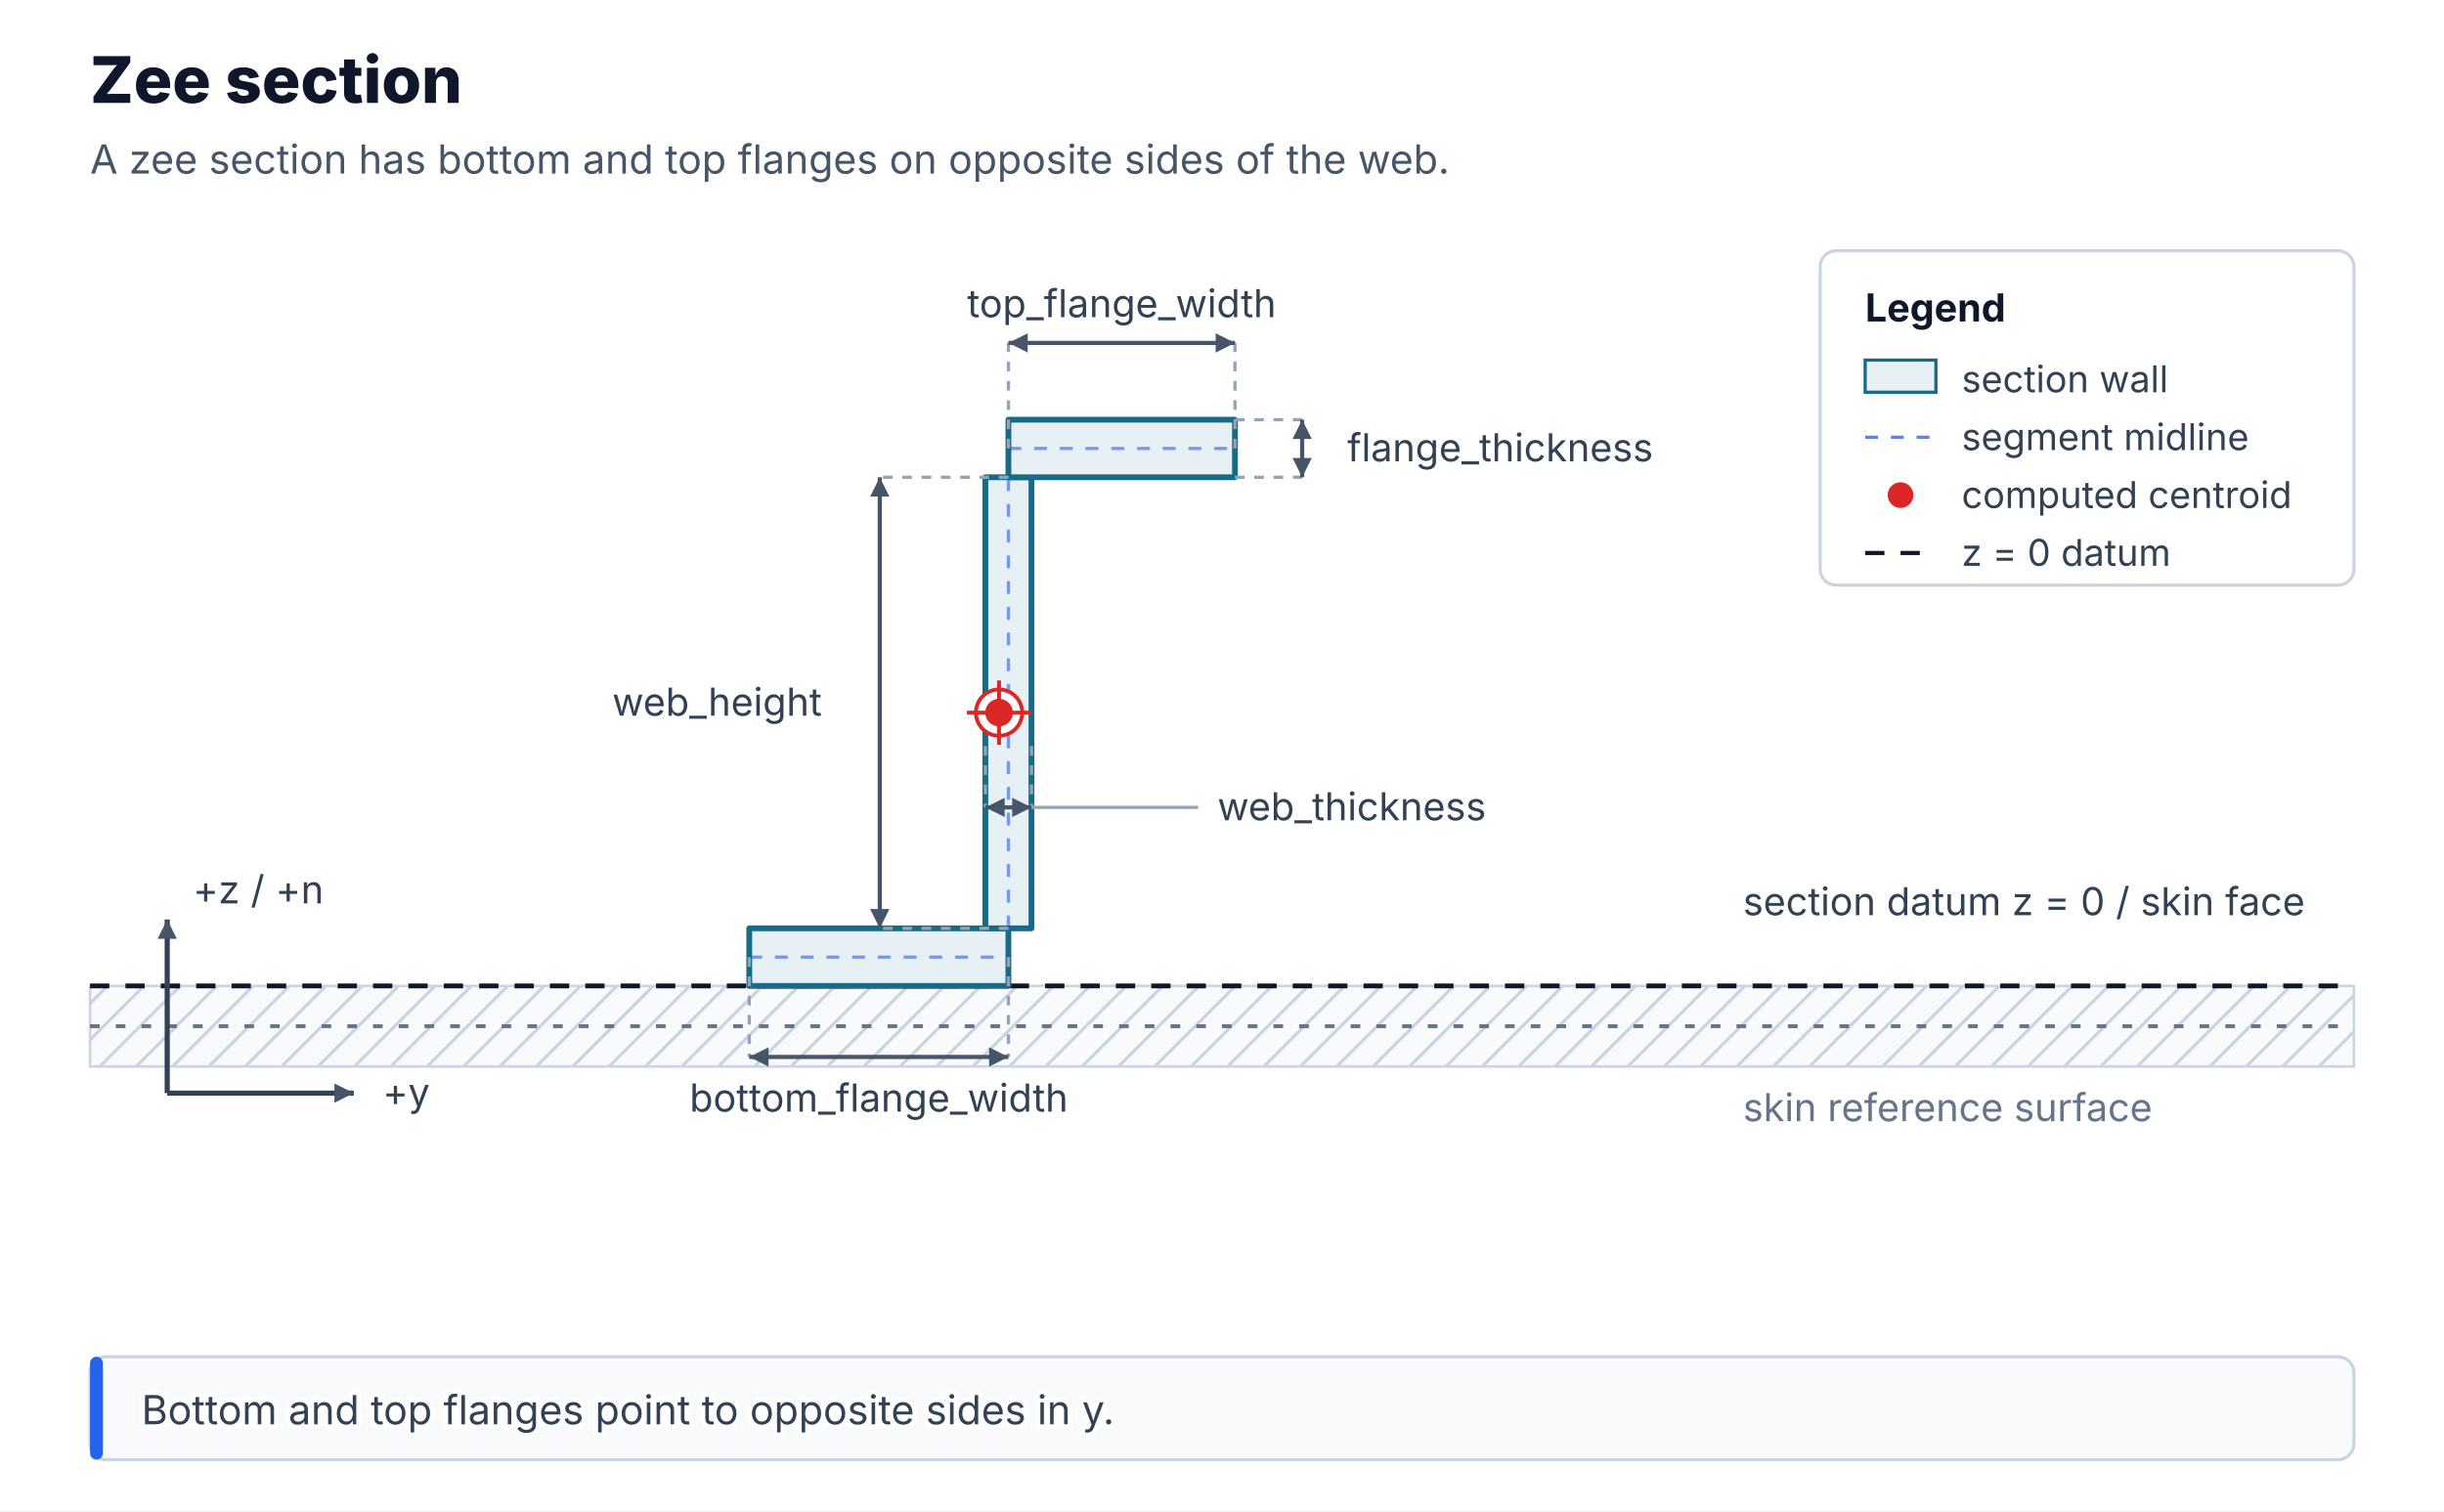
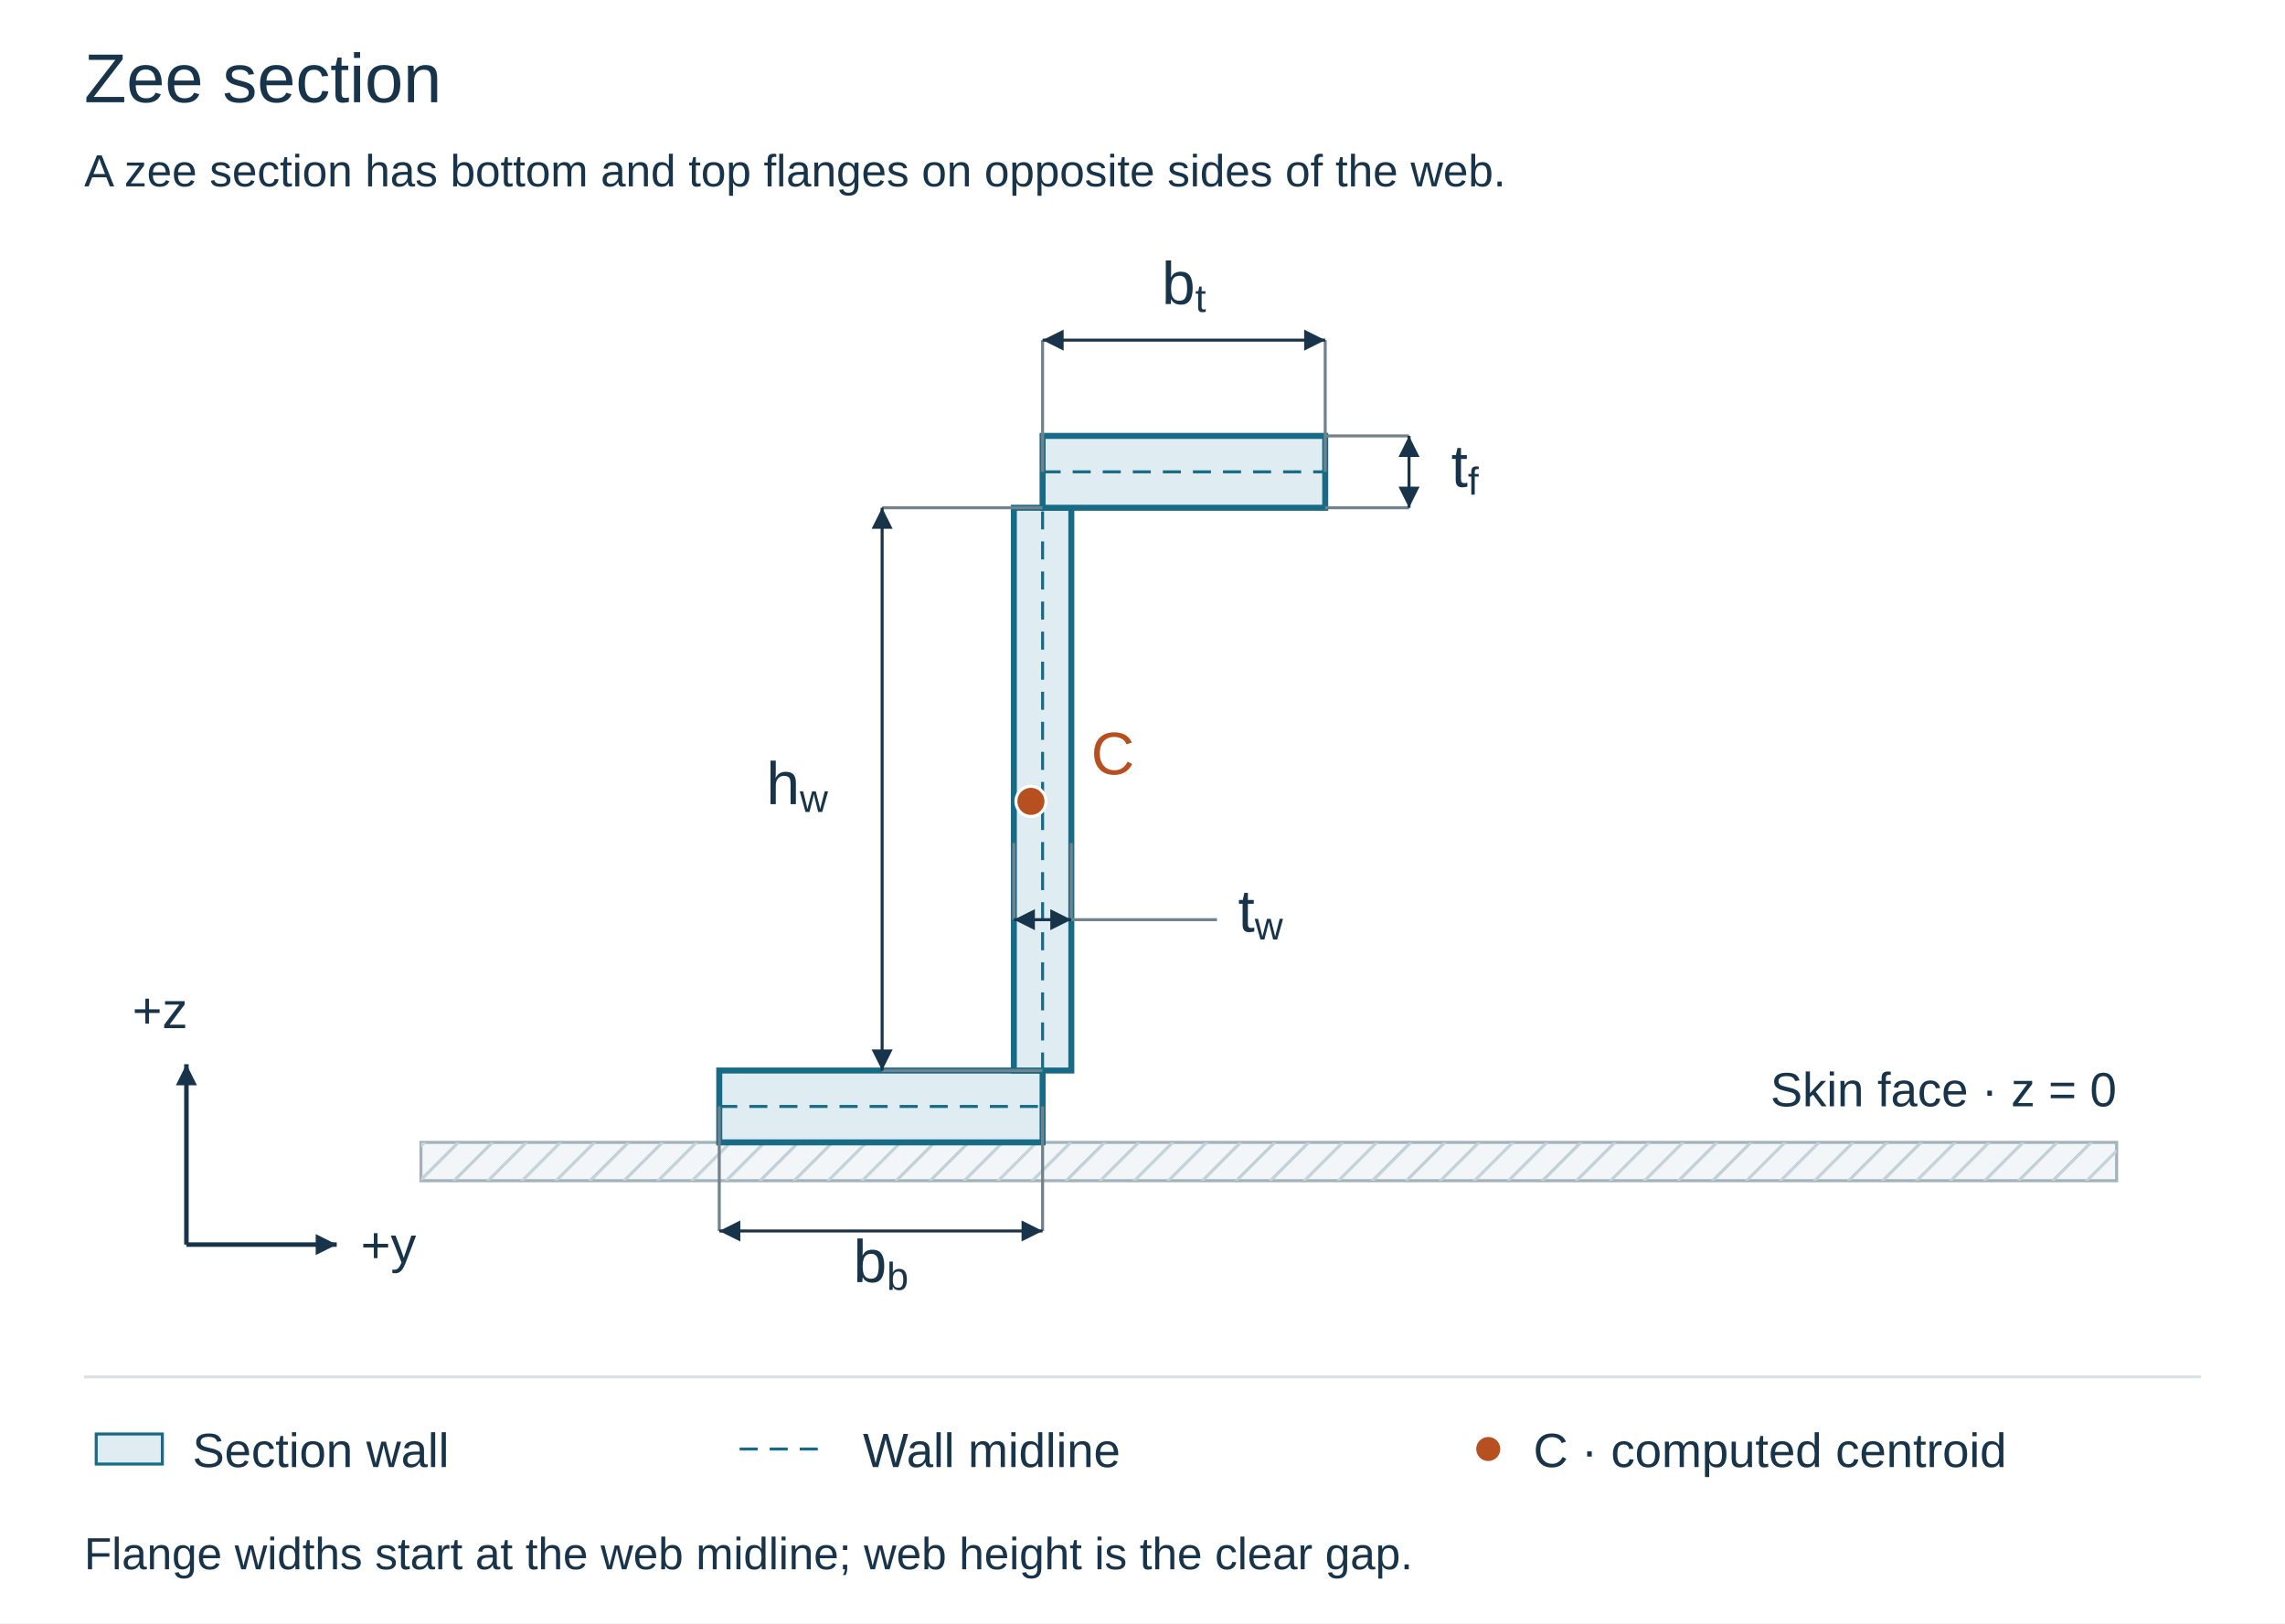
- <svg xmlns="http://www.w3.org/2000/svg" viewBox="0 0 760 470" role="img" aria-labelledby="title desc">
+ <svg xmlns="http://www.w3.org/2000/svg" viewBox="0 0 760 540" role="img" aria-labelledby="title desc">
  <defs>
-     <pattern id="skin-hatch" width="8" height="8" patternUnits="userSpaceOnUse" patternTransform="rotate(45)">
-       <rect width="8" height="8" fill="#f8fafc" />
-       <line x1="0" y1="0" x2="0" y2="8" stroke="#cbd5e1" stroke-width="2" />
+     <marker id="arrow" viewBox="0 0 10 10" refX="10" refY="5" markerWidth="7" markerHeight="7" markerUnits="userSpaceOnUse" orient="auto-start-reverse">
+       <path d="M0 0L10 5L0 10Z" fill="#18344a" />
+     </marker>
+     <pattern id="hatch" width="8" height="8" patternUnits="userSpaceOnUse" patternTransform="rotate(45)">
+       <path d="M0 0V8" stroke="#bdcbd3" stroke-width="2" />
    </pattern>
-     <marker id="arrow" viewBox="0 0 10 10" refX="10" refY="5" markerWidth="6" markerHeight="6" markerUnits="userSpaceOnUse" orient="auto-start-reverse">
-       <path d="M 0 0 L 10 5 L 0 10 z" fill="#475569" />
-     </marker>
  </defs>
-   <rect x="0" y="0" width="760" height="470" fill="#ffffff" />
-   <text x="28" y="32" font-family="Inter, Arial, sans-serif" paint-order="stroke" stroke="#ffffff" stroke-width="3" stroke-linejoin="round" font-size="20" font-weight="760" letter-spacing="0" fill="#0f172a">Zee section</text>
-   <text x="28" y="54" font-family="Inter, Arial, sans-serif" paint-order="stroke" stroke="#ffffff" stroke-width="3" stroke-linejoin="round" font-size="12.5" fill="#475569">A zee section has bottom and top flanges on opposite sides of the web.</text>
-   <rect x="28.00" y="306.66" width="704.00" height="25.07" fill="url(#skin-hatch)" stroke="#cbd5e1" stroke-width="0.8" />
-   <line x1="28.00" y1="306.66" x2="732.00" y2="306.66" stroke="#0f172a" stroke-width="1.5" stroke-dasharray="6 5" />
-   <line x1="28.00" y1="319.19" x2="732.00" y2="319.19" stroke="#64748b" stroke-width="1.2" stroke-dasharray="3 5" />
-   <text x="542.00" y="284.66" font-family="Inter, Arial, sans-serif" paint-order="stroke" stroke="#ffffff" stroke-width="3" stroke-linejoin="round" font-size="12" fill="#334155">section datum z = 0 / skin face</text>
-   <text x="542.00" y="348.73" font-family="Inter, Arial, sans-serif" paint-order="stroke" stroke="#ffffff" stroke-width="3" stroke-linejoin="round" font-size="12" fill="#64748b">skin reference surface</text>
-   <line x1="52.00" y1="340.00" x2="110.00" y2="340.00" stroke="#334155" stroke-width="1.6" marker-end="url(#arrow)" />
-   <line x1="52.00" y1="340.00" x2="52.00" y2="286.00" stroke="#334155" stroke-width="1.6" marker-end="url(#arrow)" />
-   <text x="119.00" y="344.00" font-family="Inter, Arial, sans-serif" paint-order="stroke" stroke="#ffffff" stroke-width="3" stroke-linejoin="round" font-size="12" fill="#334155">+y</text>
-   <text x="60.00" y="281.00" font-family="Inter, Arial, sans-serif" paint-order="stroke" stroke="#ffffff" stroke-width="3" stroke-linejoin="round" font-size="12" fill="#334155">+z / +n</text>
-   <polygon points="232.99,288.75 313.58,288.75 313.58,306.66 232.99,306.66" fill="#e6f0f5" stroke="#176b87" stroke-width="1.8" stroke-linejoin="round" />
-   <line x1="232.99" y1="297.70" x2="313.58" y2="297.70" stroke="#1d4ed8" stroke-width="1" stroke-dasharray="4 4" opacity="0.55" />
-   <polygon points="306.42,288.75 306.42,148.45 320.75,148.45 320.75,288.75" fill="#e6f0f5" stroke="#176b87" stroke-width="1.8" stroke-linejoin="round" />
-   <line x1="313.58" y1="288.75" x2="313.58" y2="148.45" stroke="#1d4ed8" stroke-width="1" stroke-dasharray="4 4" opacity="0.55" />
-   <polygon points="313.58,130.54 384.03,130.54 384.03,148.45 313.58,148.45" fill="#e6f0f5" stroke="#176b87" stroke-width="1.8" stroke-linejoin="round" />
-   <line x1="313.58" y1="139.49" x2="384.03" y2="139.49" stroke="#1d4ed8" stroke-width="1" stroke-dasharray="4 4" opacity="0.55" />
-   <line x1="232.99" y1="297.70" x2="232.99" y2="328.75" stroke="#94a3b8" stroke-width="1" stroke-dasharray="3 3" />
-   <line x1="313.58" y1="297.70" x2="313.58" y2="328.75" stroke="#94a3b8" stroke-width="1" stroke-dasharray="3 3" />
-   <line x1="232.99" y1="328.75" x2="313.58" y2="328.75" stroke="#475569" stroke-width="1.3" marker-start="url(#arrow)" marker-end="url(#arrow)" />
-   <text x="273.28" y="345.75" font-family="Inter, Arial, sans-serif" paint-order="stroke" stroke="#ffffff" stroke-width="3" stroke-linejoin="round" font-size="12" text-anchor="middle" fill="#334155">bottom_flange_width</text>
-   <line x1="313.58" y1="139.49" x2="313.58" y2="106.66" stroke="#94a3b8" stroke-width="1" stroke-dasharray="3 3" />
-   <line x1="384.03" y1="139.49" x2="384.03" y2="106.66" stroke="#94a3b8" stroke-width="1" stroke-dasharray="3 3" />
-   <line x1="313.58" y1="106.66" x2="384.03" y2="106.66" stroke="#475569" stroke-width="1.3" marker-start="url(#arrow)" marker-end="url(#arrow)" />
-   <text x="348.81" y="98.66" font-family="Inter, Arial, sans-serif" paint-order="stroke" stroke="#ffffff" stroke-width="3" stroke-linejoin="round" font-size="12" text-anchor="middle" fill="#334155">top_flange_width</text>
-   <line x1="313.58" y1="288.75" x2="273.58" y2="288.75" stroke="#94a3b8" stroke-width="1" stroke-dasharray="3 3" />
-   <line x1="313.58" y1="148.45" x2="273.58" y2="148.45" stroke="#94a3b8" stroke-width="1" stroke-dasharray="3 3" />
-   <line x1="273.58" y1="288.75" x2="273.58" y2="148.45" stroke="#475569" stroke-width="1.3" marker-start="url(#arrow)" marker-end="url(#arrow)" />
-   <text x="255.58" y="222.60" font-family="Inter, Arial, sans-serif" paint-order="stroke" stroke="#ffffff" stroke-width="3" stroke-linejoin="round" font-size="12" text-anchor="end" fill="#334155">web_height</text>
-   <line x1="320.75" y1="251.13" x2="372.58" y2="251.13" stroke="#94a3b8" />
-   <line x1="306.42" y1="232.03" x2="306.42" y2="251.13" stroke="#94a3b8" stroke-width="1" stroke-dasharray="3 3" />
-   <line x1="320.75" y1="232.03" x2="320.75" y2="251.13" stroke="#94a3b8" stroke-width="1" stroke-dasharray="3 3" />
-   <line x1="306.42" y1="251.13" x2="320.75" y2="251.13" stroke="#475569" stroke-width="1.3" marker-start="url(#arrow)" marker-end="url(#arrow)" />
-   <text x="378.58" y="255.13" font-family="Inter, Arial, sans-serif" paint-order="stroke" stroke="#ffffff" stroke-width="3" stroke-linejoin="round" font-size="12" text-anchor="start" fill="#334155">web_thickness</text>
-   <line x1="384.03" y1="148.45" x2="404.93" y2="148.45" stroke="#94a3b8" stroke-width="1" stroke-dasharray="3 3" />
-   <line x1="384.03" y1="130.54" x2="404.93" y2="130.54" stroke="#94a3b8" stroke-width="1" stroke-dasharray="3 3" />
-   <line x1="404.93" y1="148.45" x2="404.93" y2="130.54" stroke="#475569" stroke-width="1.3" marker-start="url(#arrow)" marker-end="url(#arrow)" />
-   <text x="418.93" y="143.49" font-family="Inter, Arial, sans-serif" paint-order="stroke" stroke="#ffffff" stroke-width="3" stroke-linejoin="round" font-size="12" text-anchor="start" fill="#334155">flange_thickness</text>
-   <circle cx="310.67" cy="221.65" r="7.2" fill="#ffffff" stroke="#dc2626" stroke-width="1.2" />
-   <circle cx="310.67" cy="221.65" r="4.3" fill="#dc2626" />
-   <line x1="300.67" y1="221.65" x2="320.67" y2="221.65" stroke="#dc2626" stroke-width="1.2" />
-   <line x1="310.67" y1="211.65" x2="310.67" y2="231.65" stroke="#dc2626" stroke-width="1.2" />
-   <rect x="566.00" y="78.00" width="166" height="104" rx="5" fill="#ffffff" stroke="#cbd5e1" />
-   <text x="580.00" y="100.00" font-family="Inter, Arial, sans-serif" paint-order="stroke" stroke="#ffffff" stroke-width="3" stroke-linejoin="round" font-size="12" font-weight="700" fill="#0f172a">Legend</text>
-   <rect x="580.00" y="112.00" width="22" height="10" fill="#e6f0f5" stroke="#176b87" stroke-width="1" />
-   <text x="610.00" y="122.00" font-family="Inter, Arial, sans-serif" paint-order="stroke" stroke="#ffffff" stroke-width="3" stroke-linejoin="round" font-size="11.5" fill="#334155">section wall</text>
-   <line x1="580.00" y1="136.00" x2="602.00" y2="136.00" stroke="#1d4ed8" stroke-width="1" stroke-dasharray="4 4" opacity="0.7" />
-   <text x="610.00" y="140.00" font-family="Inter, Arial, sans-serif" paint-order="stroke" stroke="#ffffff" stroke-width="3" stroke-linejoin="round" font-size="11.5" fill="#334155">segment midline</text>
-   <circle cx="591.00" cy="154.00" r="4" fill="#dc2626" />
-   <text x="610.00" y="158.00" font-family="Inter, Arial, sans-serif" paint-order="stroke" stroke="#ffffff" stroke-width="3" stroke-linejoin="round" font-size="11.5" fill="#334155">computed centroid</text>
-   <line x1="580.00" y1="172.00" x2="602.00" y2="172.00" stroke="#0f172a" stroke-width="1.3" stroke-dasharray="6 5" />
-   <text x="610.00" y="176.00" font-family="Inter, Arial, sans-serif" paint-order="stroke" stroke="#ffffff" stroke-width="3" stroke-linejoin="round" font-size="11.5" fill="#334155">z = 0 datum</text>
-   <rect x="28" y="422.00" width="704" height="32" rx="5" fill="#f8fafc" stroke="#cbd5e1" />
-   <rect x="28" y="422.00" width="4" height="32" rx="2" fill="#2563eb" />
-   <text x="44" y="443.00" font-family="Inter, Arial, sans-serif" paint-order="stroke" stroke="#ffffff" stroke-width="3" stroke-linejoin="round" font-size="12.5" fill="#334155">Bottom and top flanges point to opposite sides in y.</text>
+   <rect width="760" height="540" fill="white" />
+   <text x="28.00" y="34.00" font-family="Arial, Helvetica, sans-serif" font-size="23" text-anchor="start" fill="#18344a">Zee section</text>
+   <text x="28.00" y="62.00" font-family="Arial, Helvetica, sans-serif" font-size="15" text-anchor="start" fill="#18344a">A zee section has bottom and top flanges on opposite sides of the web.</text>
+   <rect x="140" y="380" width="564" height="12.75" fill="#f3f6f8" stroke="#a2b1ba" />
+   <rect x="140" y="380" width="564" height="12.75" fill="url(#hatch)" />
+   <text x="704.00" y="368.00" font-family="Arial, Helvetica, sans-serif" font-size="16" text-anchor="end" fill="#18344a">Skin face · z = 0</text>
+   <path d="M62 414V354" fill="none" stroke="#18344a" stroke-width="1.5" marker-end="url(#arrow)" />
+   <path d="M62 414H112" fill="none" stroke="#18344a" stroke-width="1.5" marker-end="url(#arrow)" />
+   <text x="120.00" y="420.00" font-family="Arial, Helvetica, sans-serif" font-size="17" text-anchor="start" fill="#18344a">+y</text>
+   <text x="44.00" y="342.00" font-family="Arial, Helvetica, sans-serif" font-size="17" text-anchor="start" fill="#18344a">+z</text>
+   <polygon points="239.23,356.10 346.77,356.10 346.77,380.00 239.23,380.00" fill="#dfedf3" stroke="#176b87" stroke-width="2" />
+   <line x1="239.23" y1="368.05" x2="346.77" y2="368.05" stroke="#176b87" stroke-width="1" stroke-dasharray="6 4" />
+   <polygon points="337.21,356.10 337.21,168.90 356.33,168.90 356.33,356.10" fill="#dfedf3" stroke="#176b87" stroke-width="2" />
+   <line x1="346.77" y1="356.10" x2="346.77" y2="168.90" stroke="#176b87" stroke-width="1" stroke-dasharray="6 4" />
+   <polygon points="346.77,145.00 440.77,145.00 440.77,168.90 346.77,168.90" fill="#dfedf3" stroke="#176b87" stroke-width="2" />
+   <line x1="346.77" y1="156.95" x2="440.77" y2="156.95" stroke="#176b87" stroke-width="1" stroke-dasharray="6 4" />
+   <line x1="239.23" y1="368.05" x2="239.23" y2="409.47" stroke="#71828c" stroke-width="1" />
+   <line x1="346.77" y1="368.05" x2="346.77" y2="409.47" stroke="#71828c" stroke-width="1" />
+   <line x1="239.23" y1="409.47" x2="346.77" y2="409.47" stroke="#18344a" stroke-width="1" marker-start="url(#arrow)" marker-end="url(#arrow)" />
+   <text x="293.00" y="426.47" font-family="Arial, Helvetica, sans-serif" font-size="20" text-anchor="middle" fill="#18344a">b<tspan baseline-shift="sub" font-size="13">b</tspan>
+   </text>
+   <line x1="346.77" y1="156.95" x2="346.77" y2="113.14" stroke="#71828c" stroke-width="1" />
+   <line x1="440.77" y1="156.95" x2="440.77" y2="113.14" stroke="#71828c" stroke-width="1" />
+   <line x1="346.77" y1="113.14" x2="440.77" y2="113.14" stroke="#18344a" stroke-width="1" marker-start="url(#arrow)" marker-end="url(#arrow)" />
+   <text x="393.77" y="101.14" font-family="Arial, Helvetica, sans-serif" font-size="20" text-anchor="middle" fill="#18344a">b<tspan baseline-shift="sub" font-size="13">t</tspan>
+   </text>
+   <line x1="346.77" y1="356.10" x2="293.40" y2="356.10" stroke="#71828c" stroke-width="1" />
+   <line x1="346.77" y1="168.90" x2="293.40" y2="168.90" stroke="#71828c" stroke-width="1" />
+   <line x1="293.40" y1="356.10" x2="293.40" y2="168.90" stroke="#18344a" stroke-width="1" marker-start="url(#arrow)" marker-end="url(#arrow)" />
+   <text x="275.40" y="267.50" font-family="Arial, Helvetica, sans-serif" font-size="20" text-anchor="end" fill="#18344a">h<tspan baseline-shift="sub" font-size="13">w</tspan>
+   </text>
+   <line x1="337.21" y1="280.42" x2="337.21" y2="305.92" stroke="#71828c" stroke-width="1" />
+   <line x1="356.33" y1="280.42" x2="356.33" y2="305.92" stroke="#71828c" stroke-width="1" />
+   <line x1="337.21" y1="305.92" x2="356.33" y2="305.92" stroke="#18344a" stroke-width="1" marker-start="url(#arrow)" marker-end="url(#arrow)" />
+   <line x1="356.33" y1="305.92" x2="404.77" y2="305.92" stroke="#71828c" stroke-width="1" />
+   <text x="411.77" y="309.92" font-family="Arial, Helvetica, sans-serif" font-size="20" text-anchor="start" fill="#18344a">t<tspan baseline-shift="sub" font-size="13">w</tspan>
+   </text>
+   <line x1="440.77" y1="168.90" x2="468.65" y2="168.90" stroke="#71828c" stroke-width="1" />
+   <line x1="440.77" y1="145.00" x2="468.65" y2="145.00" stroke="#71828c" stroke-width="1" />
+   <line x1="468.65" y1="168.90" x2="468.65" y2="145.00" stroke="#18344a" stroke-width="1" marker-start="url(#arrow)" marker-end="url(#arrow)" />
+   <text x="482.65" y="161.95" font-family="Arial, Helvetica, sans-serif" font-size="20" text-anchor="start" fill="#18344a">t<tspan baseline-shift="sub" font-size="13">f</tspan>
+   </text>
+   <circle cx="342.89" cy="266.57" r="5" fill="#b65020" stroke="white" stroke-width="1" />
+   <text x="362.89" y="257.57" font-family="Arial, Helvetica, sans-serif" font-size="20" text-anchor="start" fill="#b65020">C</text>
+   <line x1="28.00" y1="458.00" x2="732.00" y2="458.00" stroke="#d7e1e7" stroke-width="1" />
+   <rect x="32" y="477" width="22" height="10" fill="#dfedf3" stroke="#176b87" />
+   <text x="64.00" y="488.00" font-family="Arial, Helvetica, sans-serif" font-size="16" text-anchor="start" fill="#18344a">Section wall</text>
+   <line x1="246.00" y1="482.00" x2="276.00" y2="482.00" stroke="#176b87" stroke-width="1" stroke-dasharray="6 4" />
+   <text x="287.00" y="488.00" font-family="Arial, Helvetica, sans-serif" font-size="16" text-anchor="start" fill="#18344a">Wall midline</text>
+   <circle cx="495" cy="482" r="4" fill="#b65020" />
+   <text x="510.00" y="488.00" font-family="Arial, Helvetica, sans-serif" font-size="16" text-anchor="start" fill="#18344a">C · computed centroid</text>
+   <text x="28.00" y="522.00" font-family="Arial, Helvetica, sans-serif" font-size="15" text-anchor="start" fill="#18344a">Flange widths start at the web midline; web height is the clear gap.</text>
</svg>
